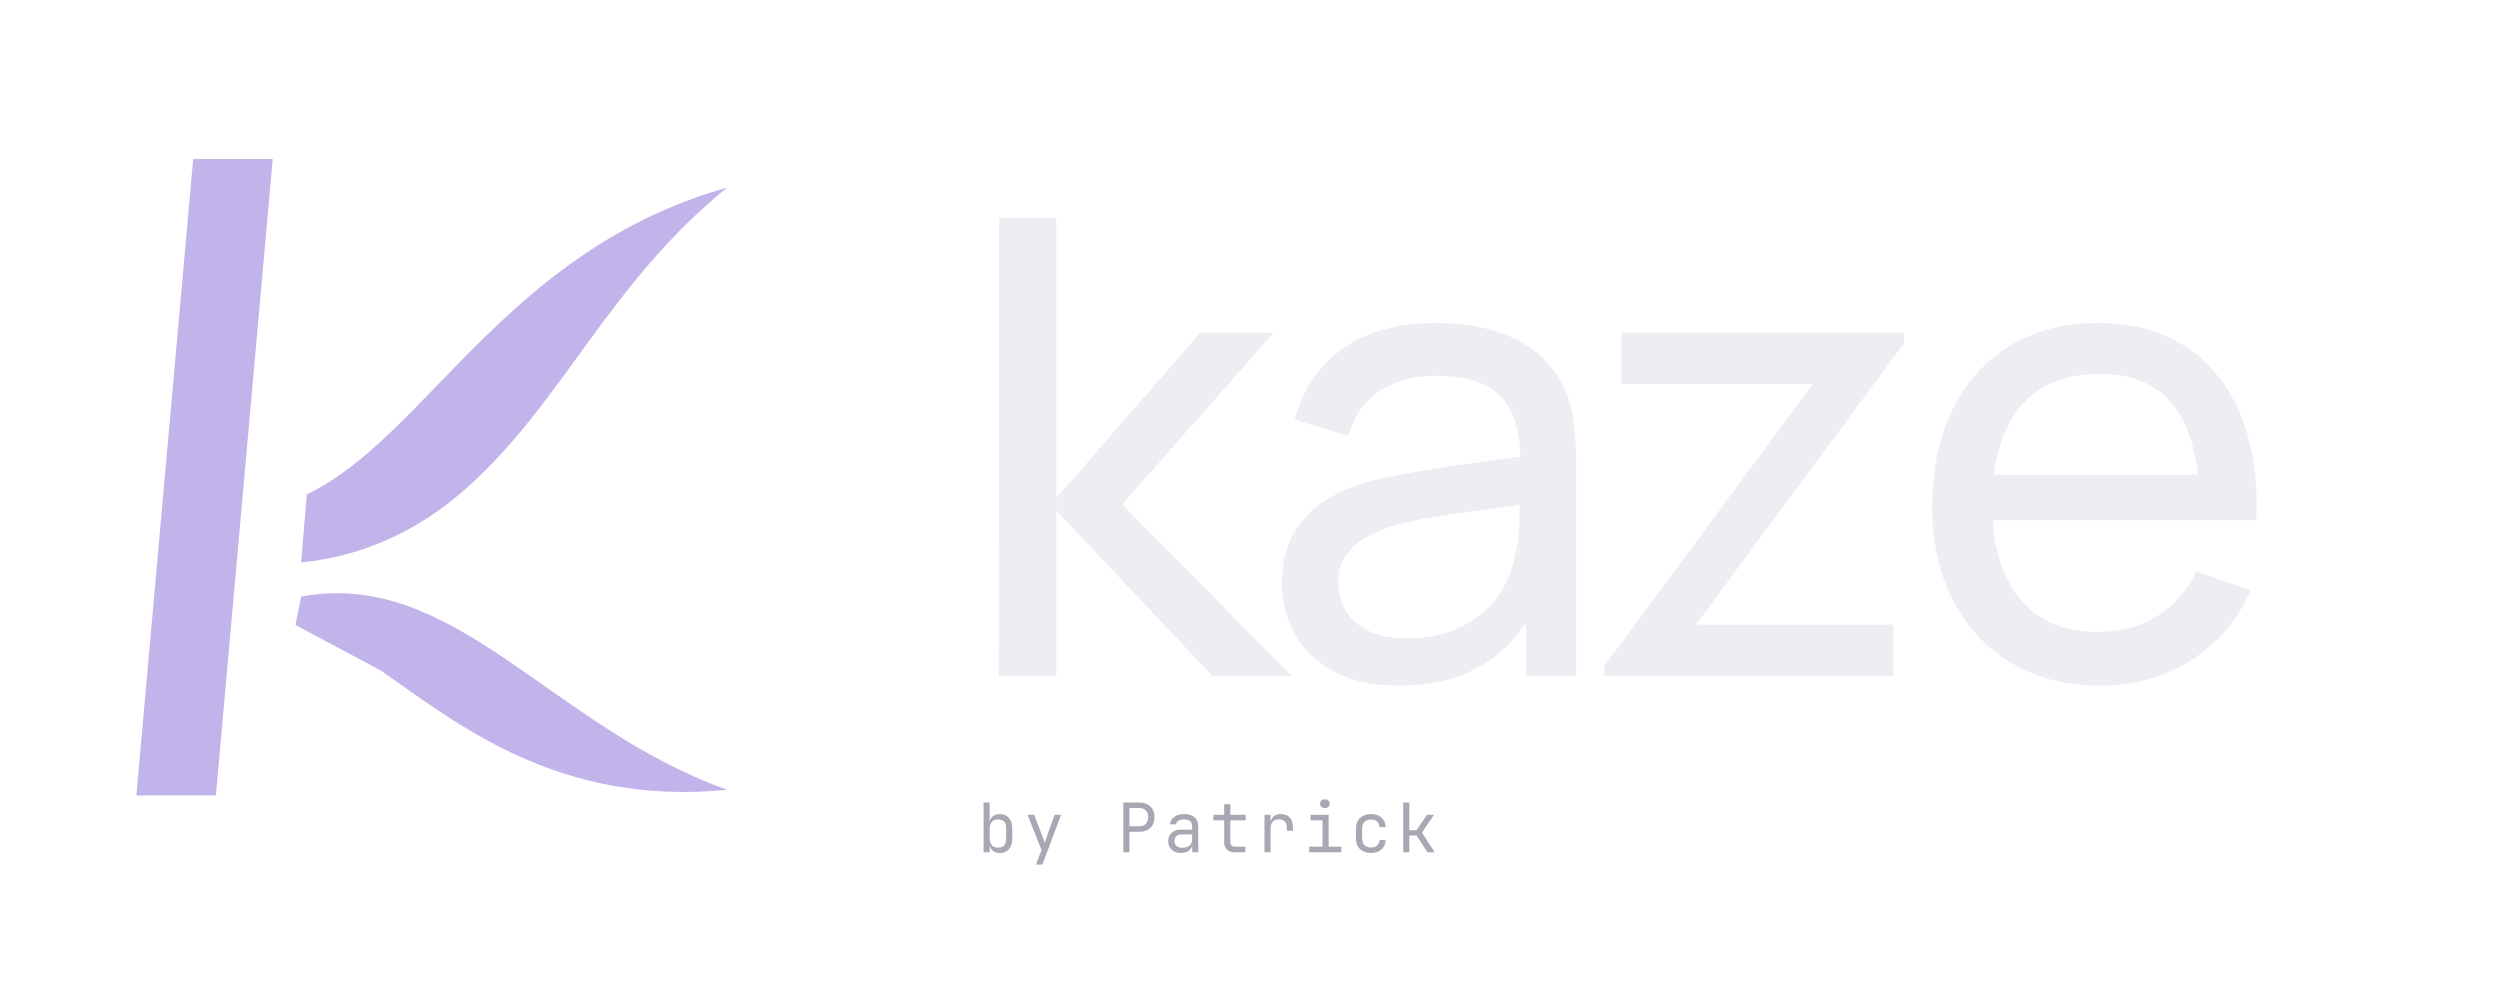
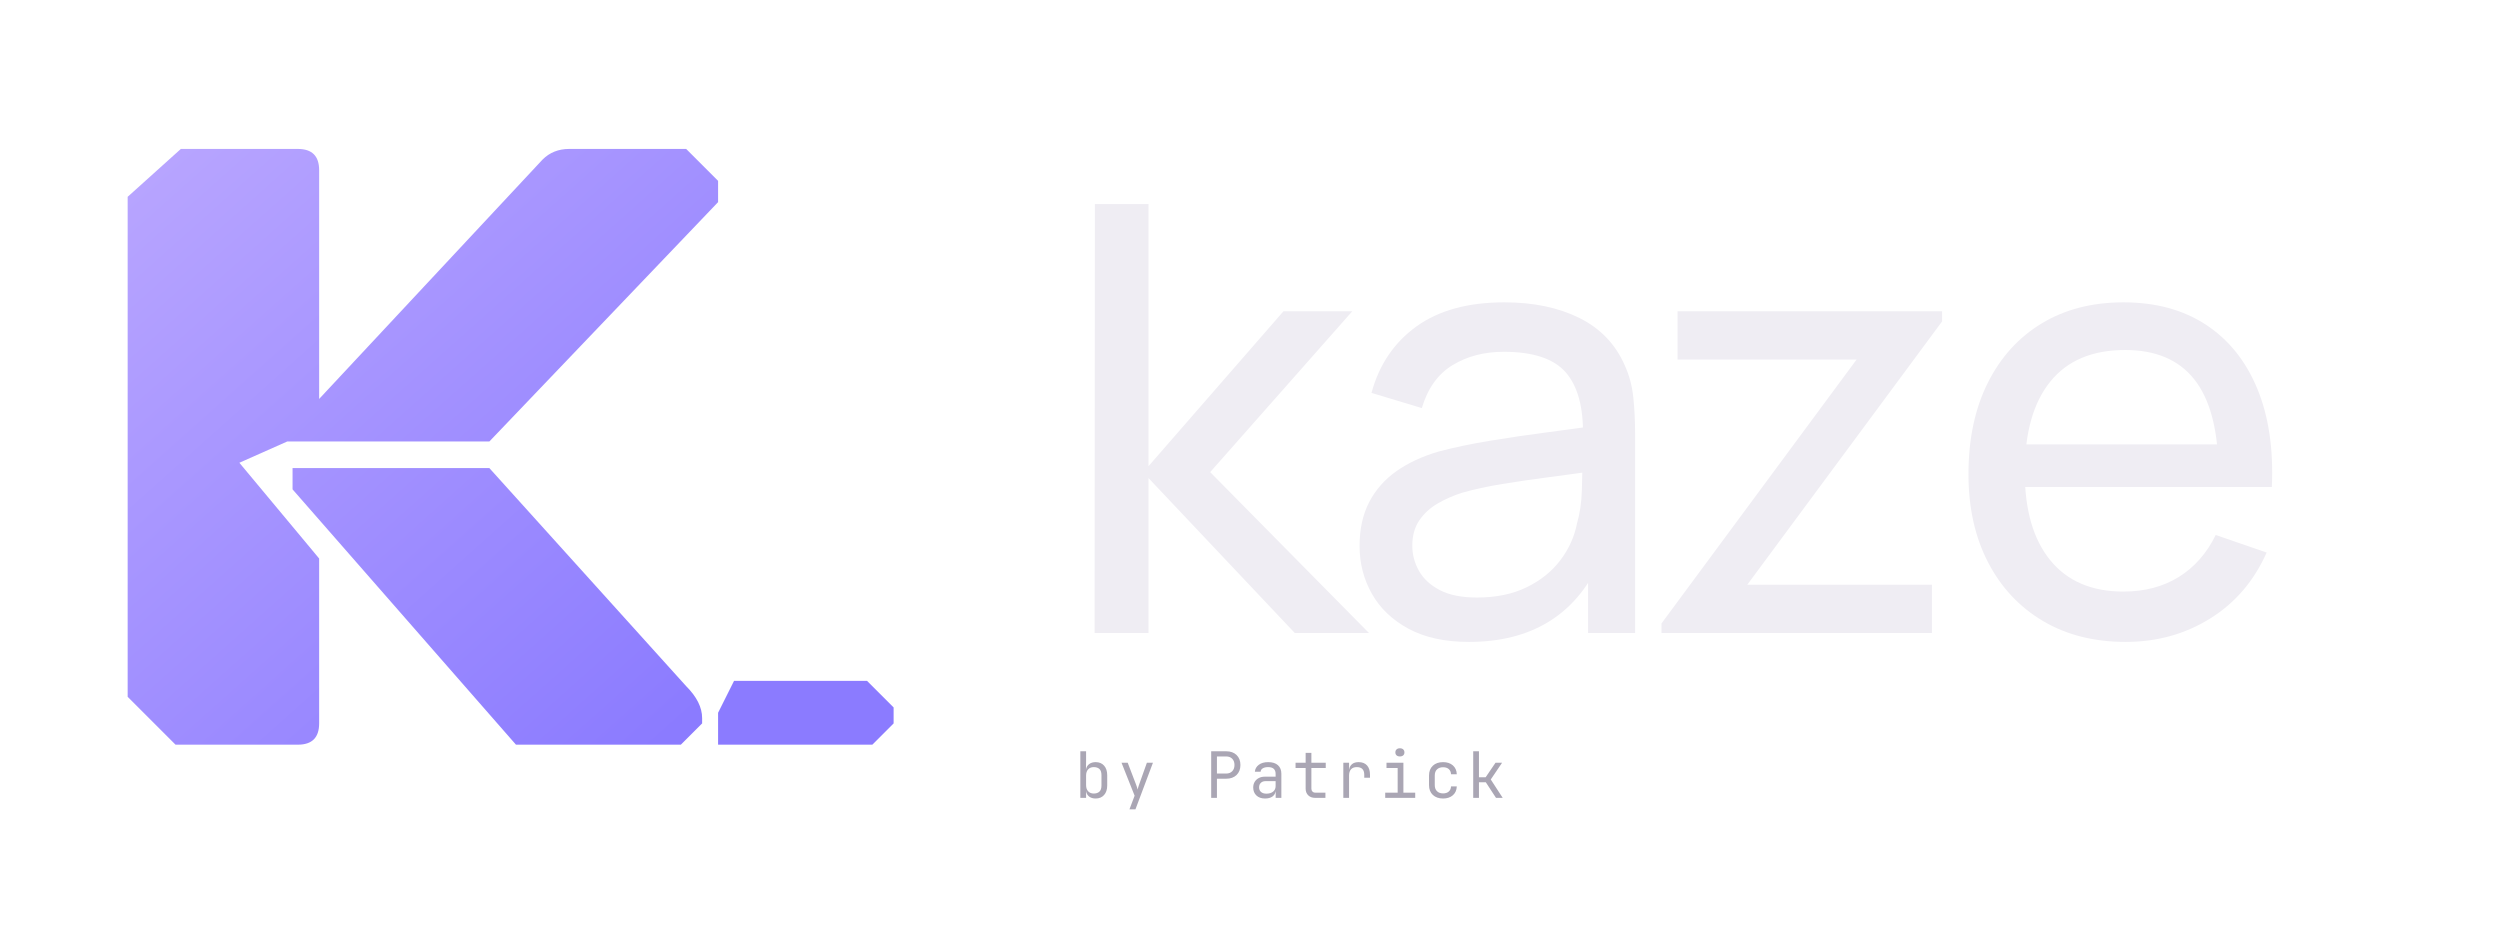
- <svg xmlns="http://www.w3.org/2000/svg" viewBox="0 0 440 176" role="img" aria-labelledby="title desc">
-   <g fill="#c2b4eb" transform="translate(24 28)">
-     <path d="M10 0H24L14 112H0Z" />
-     <path d="M30 59C51 49 65 16 104 5C83 22 75 43 58 58C49 66 39 70 29 71Z" />
-     <path d="M29 77C56 72 73 100 104 111C74 114 56 99 43 90L28 82Z" />
+ <svg xmlns="http://www.w3.org/2000/svg" viewBox="0 0 470 176" role="img" aria-labelledby="title">
+   <defs>
+     <linearGradient id="purple" gradientUnits="userSpaceOnUse" x1="0" y1="0" x2="100" y2="112">
+       <stop stop-color="#b9a6ff" />
+       <stop offset="1" stop-color="#8b7bff" />
+     </linearGradient>
+     <linearGradient id="tile" x2="0" y2="1">
+       <stop stop-color="#242034" />
+       <stop offset="1" stop-color="#100e1d" />
+     </linearGradient>
+   </defs>
+   <g id="mark" fill="url(#purple)" transform="translate(24 28)">
+     <path d="M10 0H32Q36 0 36 4V47L78 2Q80 0 83 0H105L111 6V10L68 55H30L21 59L36 77V108Q36 112 32 112H9L0 103V9Z" />
+     <path d="M31 60H68L105 101Q108 104 108 107V108L104 112H73L31 64Z" />
+     <path d="M114 100H139L144 105V108L140 112H111V106Z" />
  </g>
-   <g fill="#efedf3" transform="translate(168 119)">
+   <g id="word" fill="#efedf3" transform="translate(198 119)">
    <path d="M139 0 140 1440H320V560L773 1080H1004L527 540L1060 0H811L320 520V0Z" transform="translate(0.000 0) scale(0.056 -0.056)" />
    <path d="M447 -30Q326 -30 244.25 14.25Q162.5 58.5 121.25 131.75Q80 205 80 292Q80 377 112.25 439.25Q144.5 501.5 203.75 543.25Q263 585 345 609Q422 629.5 517.25 645.25Q612.5 661 710.5 673.75Q808.5 686.5 894 699L830 662Q832.5 805.5 772.25 874.75Q712 944 564 944Q466 944 392.25 899.25Q318.5 854.5 289 755L120 806Q158.5 948 270.75 1029.0Q383 1110 566 1110Q712.5 1110 818.0 1057.5Q923.5 1005 970 899Q993 849 999.0 790.5Q1005 732 1005 668V0H847V259L884 235Q823 103.5 713.25 36.75Q603.5 -30 447 -30ZM474 119Q570 119 640.5 153.25Q711 187.5 754.0 244.25Q797 301 810 368Q824.5 418 826.25 479.25Q828 540.5 828 574L890 547Q803 534.5 718.75 523.5Q634.5 512.5 559.5 500.25Q484.5 488 425 471Q380.5 457 342.25 434.75Q304 412.5 280.5 378.0Q257 343.5 257 293Q257 248.5 279.25 208.75Q301.5 169 349.25 144.0Q397 119 474 119Z" transform="translate(53.120 0) scale(0.056 -0.056)" />
    <path d="M40 0V32L695 918H94V1080H982V1046L328 162H948V0Z" transform="translate(112.120 0) scale(0.056 -0.056)" />
    <path d="M608 -30Q448.5 -30 330.0 40.25Q211.5 110.5 145.75 237.25Q80 364 80 533Q80 710 144.75 839.5Q209.5 969 326.25 1039.5Q443 1110 600 1110Q762.5 1110 877.0 1035.0Q991.5 960 1049.25 821.0Q1107 682 1098.5 490H919V554Q916 753 838.0 851.5Q760 950 606 950Q440.5 950 354.75 844.0Q269 738 269 540Q269 349 354.75 244.0Q440.5 139 600 139Q707 139 786.0 188.0Q865 237 910 329L1081 270Q1017.5 127 891.25 48.5Q765 -30 608 -30ZM209 490V633H1007V490Z" transform="translate(167.592 0) scale(0.056 -0.056)" />
  </g>
-   <g fill="#aaa6b4" transform="translate(172 150)">
+   <g id="byline" fill="#aaa6b4" transform="translate(202 150)">
    <path d="M332 -10Q270 -10 230.0 20.5Q190 51 183 105H182V0H92V730H182V570L180 445H181Q189 498 229.5 529.0Q270 560 332 560Q415 560 464.0 505.0Q513 450 513 355V194Q513 100 464.0 45.0Q415 -10 332 -10ZM302 68Q359 68 391.0 98.0Q423 128 423 195V355Q423 423 391.0 452.5Q359 482 302 482Q247 482 214.5 447.0Q182 412 182 350V200Q182 138 214.5 103.0Q247 68 302 68Z" transform="translate(0.000 0) scale(0.012 -0.012)" />
    <path d="M178 -180 259 34 54 550H151L281 210Q289 190 296.0 168.0Q303 146 306 130Q309 146 316.0 168.0Q323 190 330 210L451 550H546L272 -180Z" transform="translate(8.200 0) scale(0.012 -0.012)" />
    <path d="" transform="translate(16.400 0) scale(0.012 -0.012)" />
    <path d="M92 0V730H327Q429 730 489.5 671.5Q550 613 550 515Q550 417 489.5 358.5Q429 300 327 300H182V0ZM182 381H327Q386 381 421.5 417.5Q457 454 457 515Q457 577 421.5 613.0Q386 649 327 649H182Z" transform="translate(24.600 0) scale(0.012 -0.012)" />
    <path d="M252 -10Q167 -10 117.0 37.5Q67 85 67 162Q67 213 90.0 251.0Q113 289 154.0 310.5Q195 332 248 332H418V375Q418 482 301 482Q249 482 217.0 463.0Q185 444 183 410H93Q98 475 153.5 517.5Q209 560 301 560Q401 560 454.5 512.0Q508 464 508 378V0H419V100H417Q409 49 366.0 19.5Q323 -10 252 -10ZM274 66Q340 66 379.0 98.0Q418 130 418 185V262H258Q214 262 186.5 235.5Q159 209 159 165Q159 119 189.5 92.5Q220 66 274 66Z" transform="translate(32.800 0) scale(0.012 -0.012)" />
    <path d="M355 0Q287 0 246.0 39.5Q205 79 205 145V468H47V550H205V705H295V550H520V468H295V145Q295 117 311.5 99.5Q328 82 355 82H515V0Z" transform="translate(41.000 0) scale(0.012 -0.012)" />
    <path d="M112 0V550H202V445H204Q211 498 249.0 529.0Q287 560 351 560Q437 560 483.5 508.5Q530 457 530 362V315H440V362Q440 482 323 482Q264 482 233.0 448.0Q202 414 202 350V0Z" transform="translate(49.200 0) scale(0.012 -0.012)" />
    <path d="M85 0V82H280V468H105V550H370V82H555V0ZM315 649Q282 649 263.0 666.0Q244 683 244 712Q244 742 263.0 759.5Q282 777 315 777Q348 777 367.0 759.5Q386 742 386 712Q386 683 367.0 666.0Q348 649 315 649Z" transform="translate(57.400 0) scale(0.012 -0.012)" />
    <path d="M308 -10Q208 -10 148.0 46.0Q88 102 88 200V350Q88 448 148.0 504.0Q208 560 308 560Q403 560 461.5 509.0Q520 458 523 370H433Q430 423 397.0 451.5Q364 480 308 480Q249 480 213.5 446.5Q178 413 178 351V200Q178 138 213.5 104.0Q249 70 308 70Q364 70 397.0 99.0Q430 128 433 180H523Q520 92 461.5 41.0Q403 -10 308 -10Z" transform="translate(65.600 0) scale(0.012 -0.012)" />
    <path d="M97 0V730H187V323H292L446 550H549L372 288L559 0H454L294 245H187V0Z" transform="translate(73.800 0) scale(0.012 -0.012)" />
  </g>
</svg>
